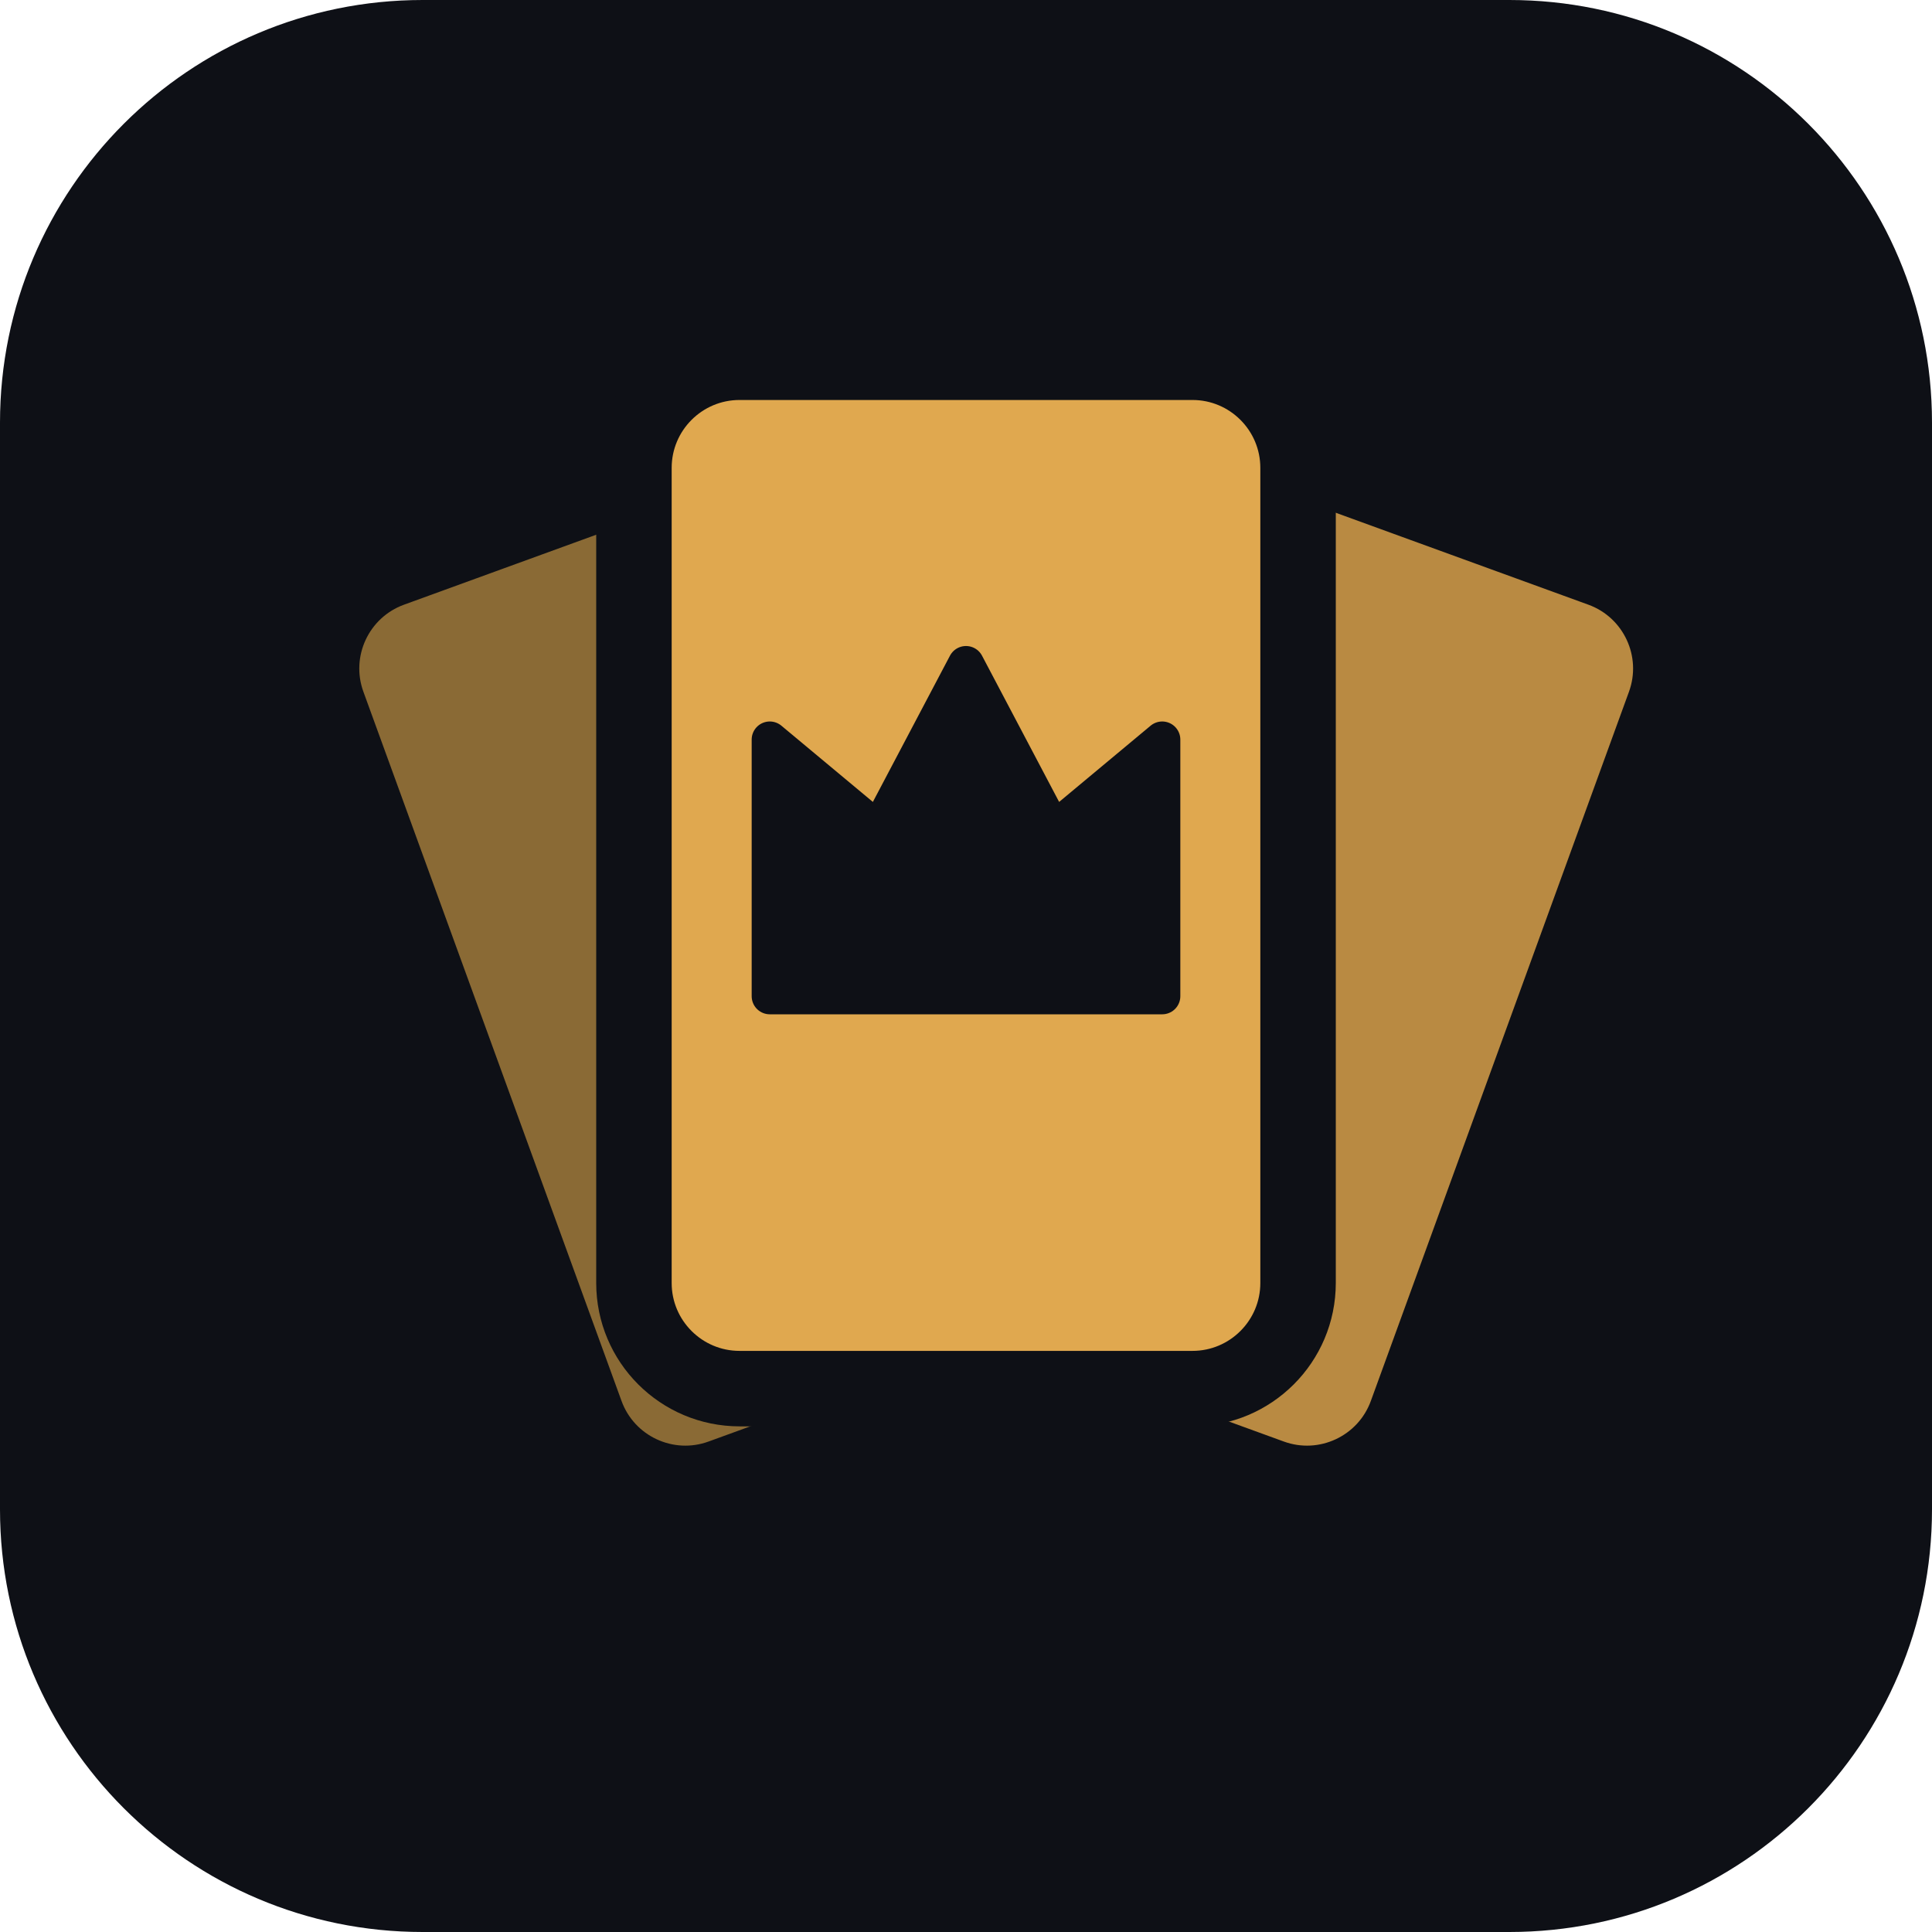
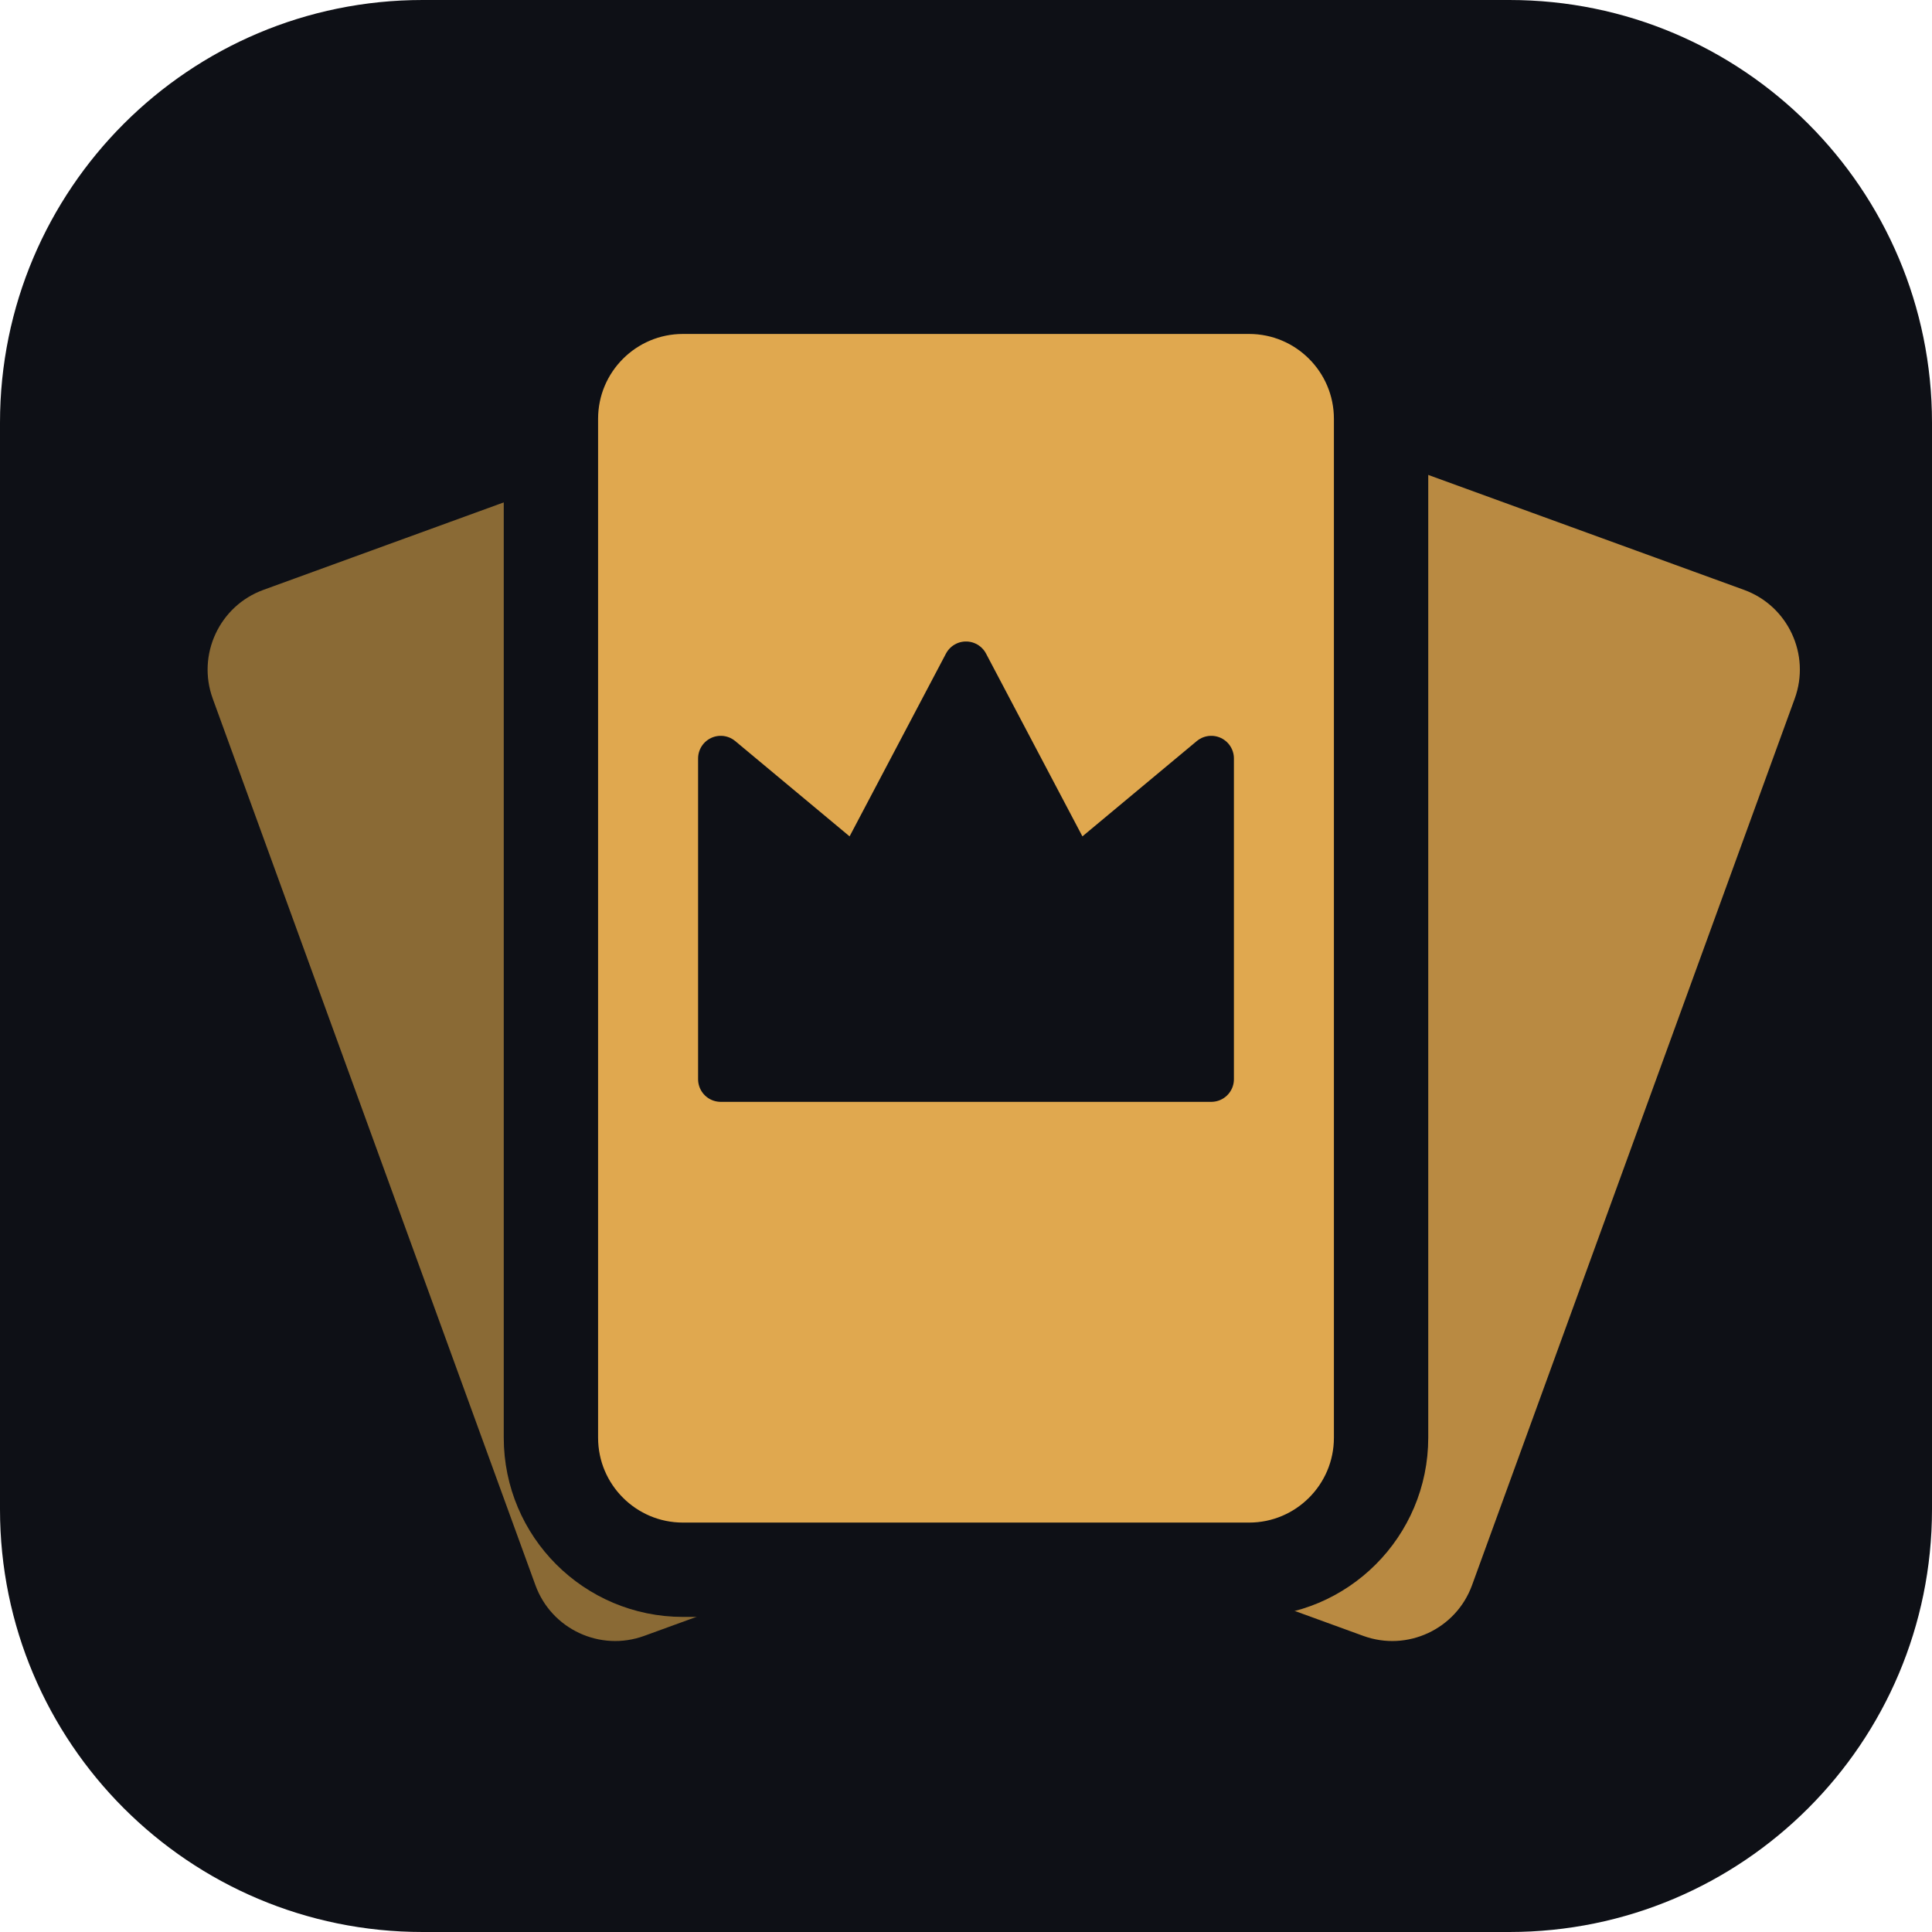
<svg xmlns="http://www.w3.org/2000/svg" viewBox="0 0 64 64">
  <rect width="64" height="64" rx="14" fill="#0e1016" />
-   <g stroke="#0e1016" stroke-width="2.5" stroke-linejoin="round">
-     <rect x="22" y="14" width="22" height="32" rx="3.5" fill="#8a6a35" transform="rotate(-20 33 52)" />
-     <rect x="22" y="14" width="22" height="32" rx="3.5" fill="#b98a42" transform="rotate(20 33 52)" />
-     <rect x="21" y="12" width="22" height="34" rx="3.5" fill="#e0a84f" />
+   <g transform="translate(32 32) scale(1.25) translate(-32 -30)">
+     <g stroke="#0e1016" stroke-width="2.5" stroke-linejoin="round">
+       <rect x="22" y="14" width="22" height="32" rx="3.5" fill="#8a6a35" transform="rotate(-20 33 52)" />
+       <rect x="22" y="14" width="22" height="32" rx="3.5" fill="#b98a42" transform="rotate(20 33 52)" />
+       <rect x="21" y="12" width="22" height="34" rx="3.5" fill="#e0a84f" />
+     </g>
+     <path d="M25.5 33V24.5l3.6 3 2.9-5.5 2.9 5.5 3.6-3V33z" fill="#0e1016" stroke="#0e1016" stroke-width="1.2" stroke-linejoin="round" />
  </g>
-   <path d="M25.5 33V24.5l3.6 3 2.9-5.5 2.9 5.5 3.6-3V33z" fill="#0e1016" stroke="#0e1016" stroke-width="1.2" stroke-linejoin="round" />
</svg>
